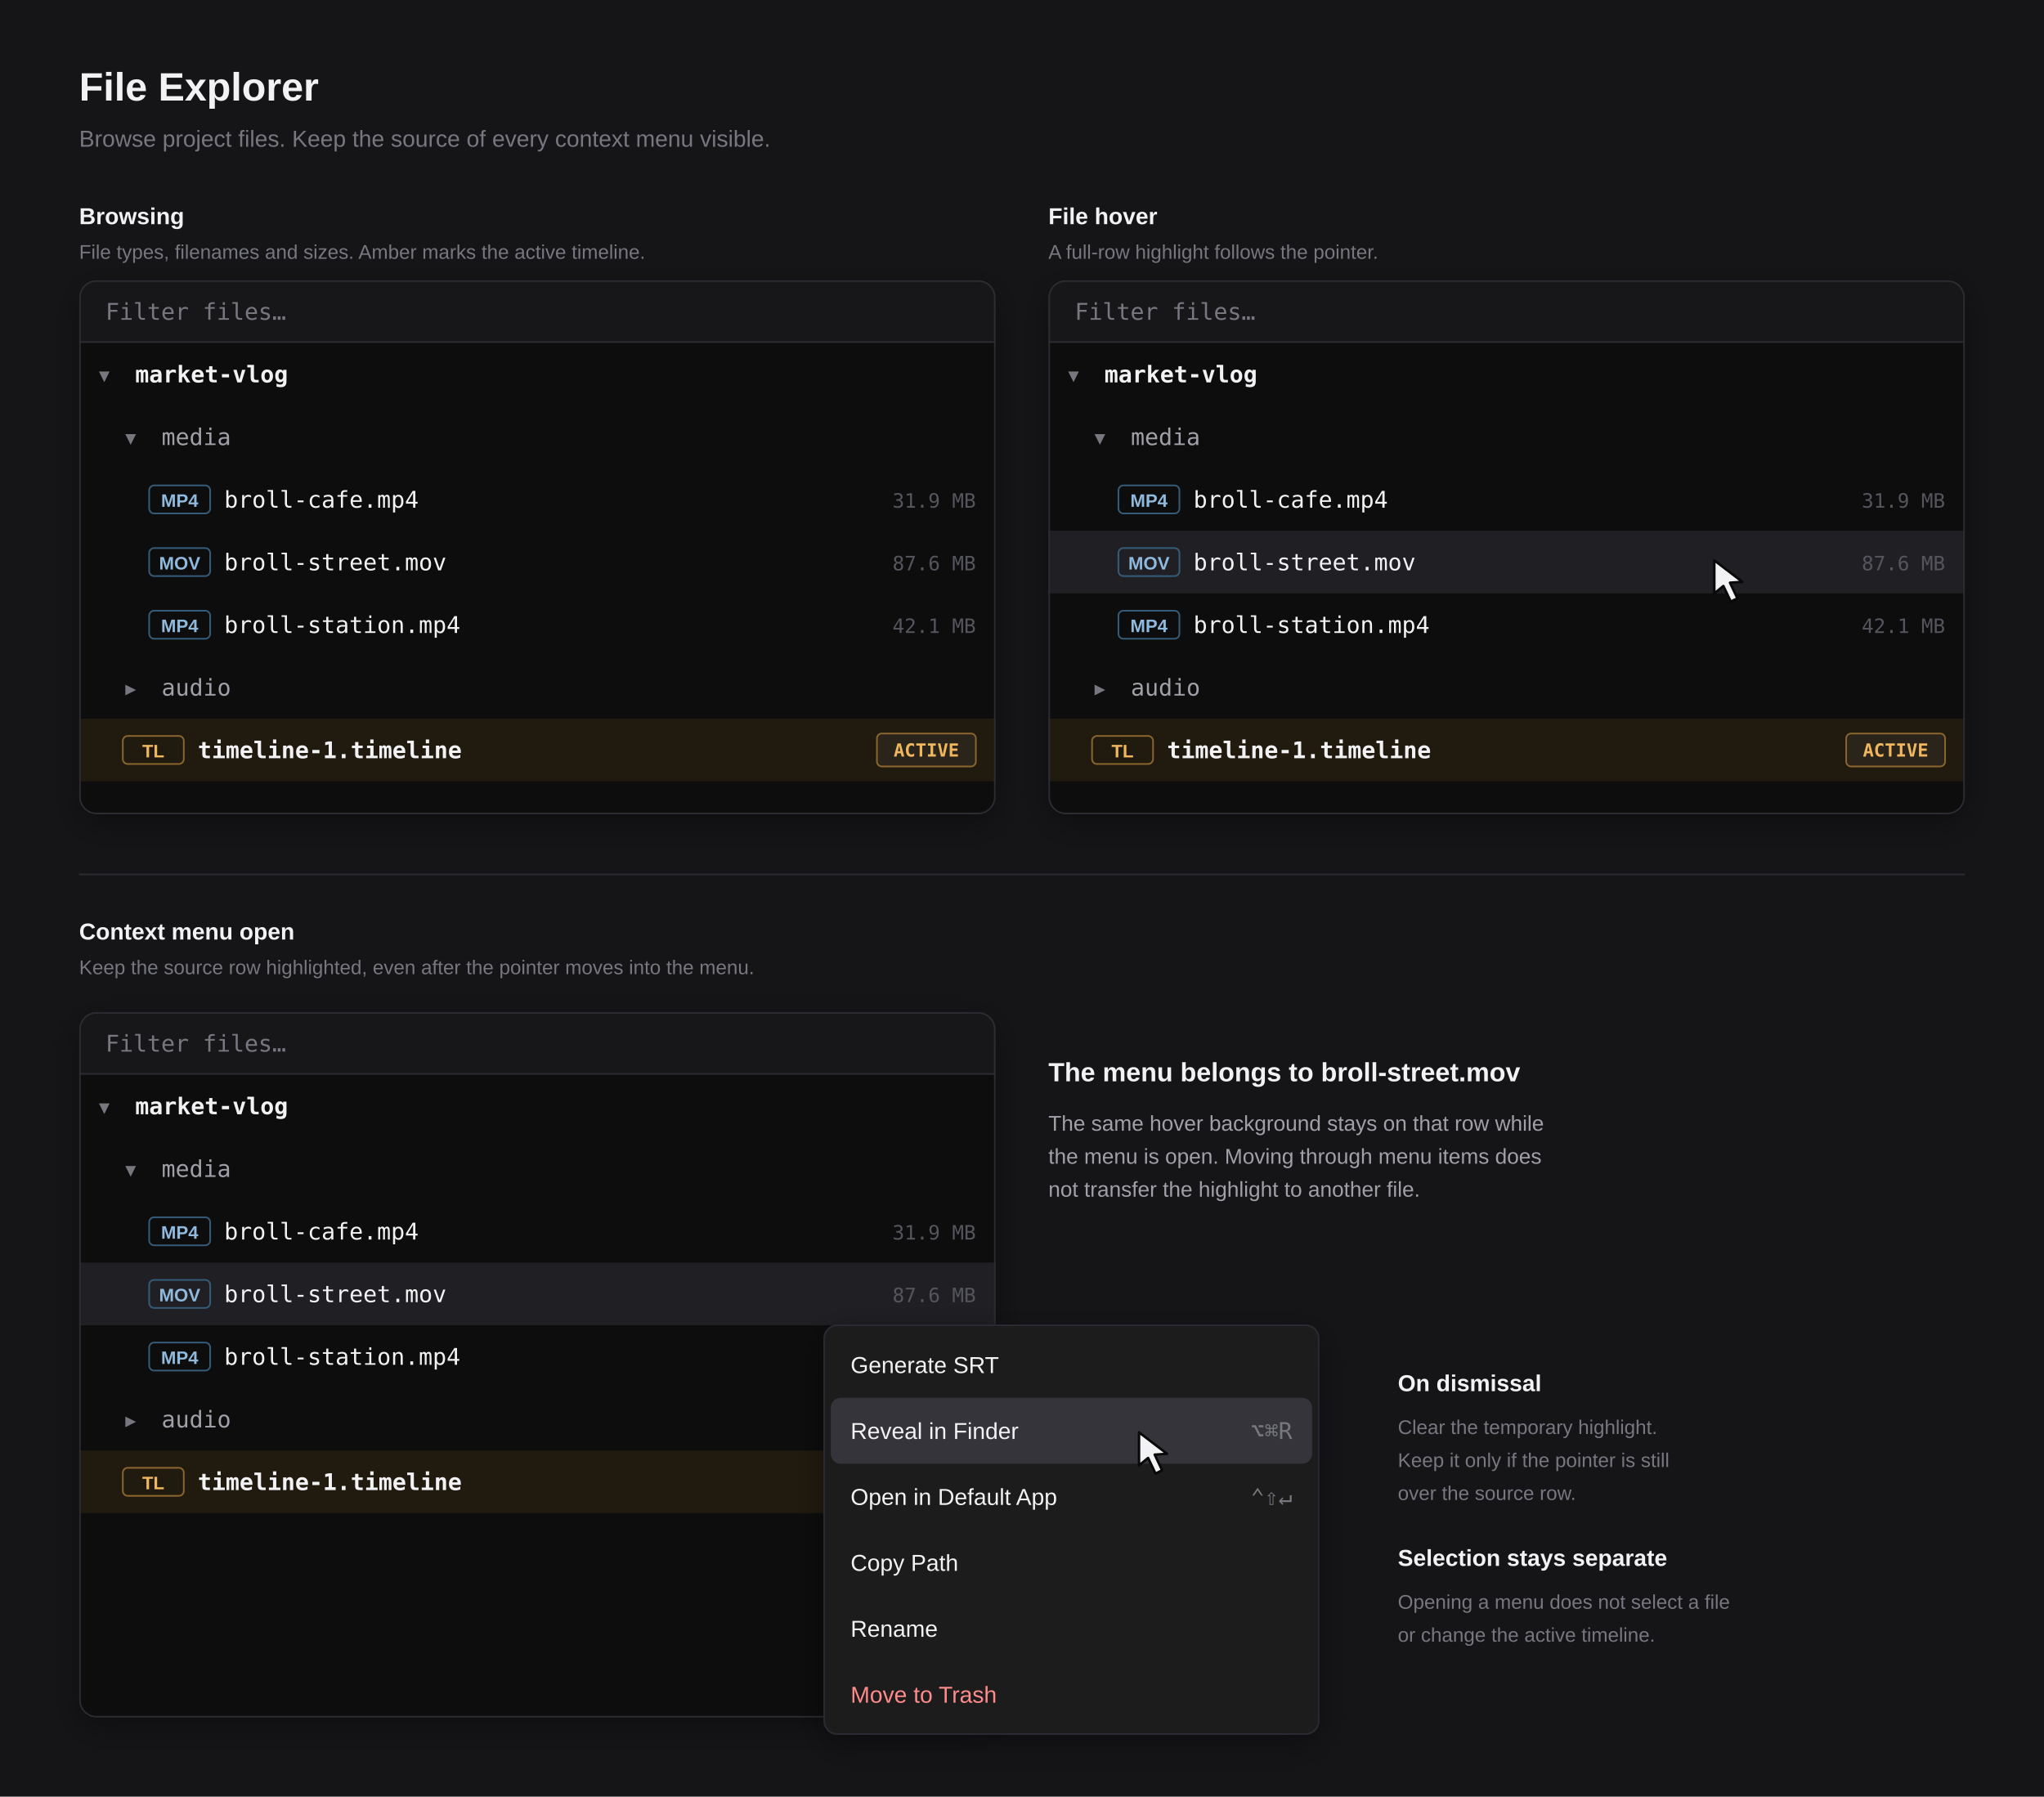
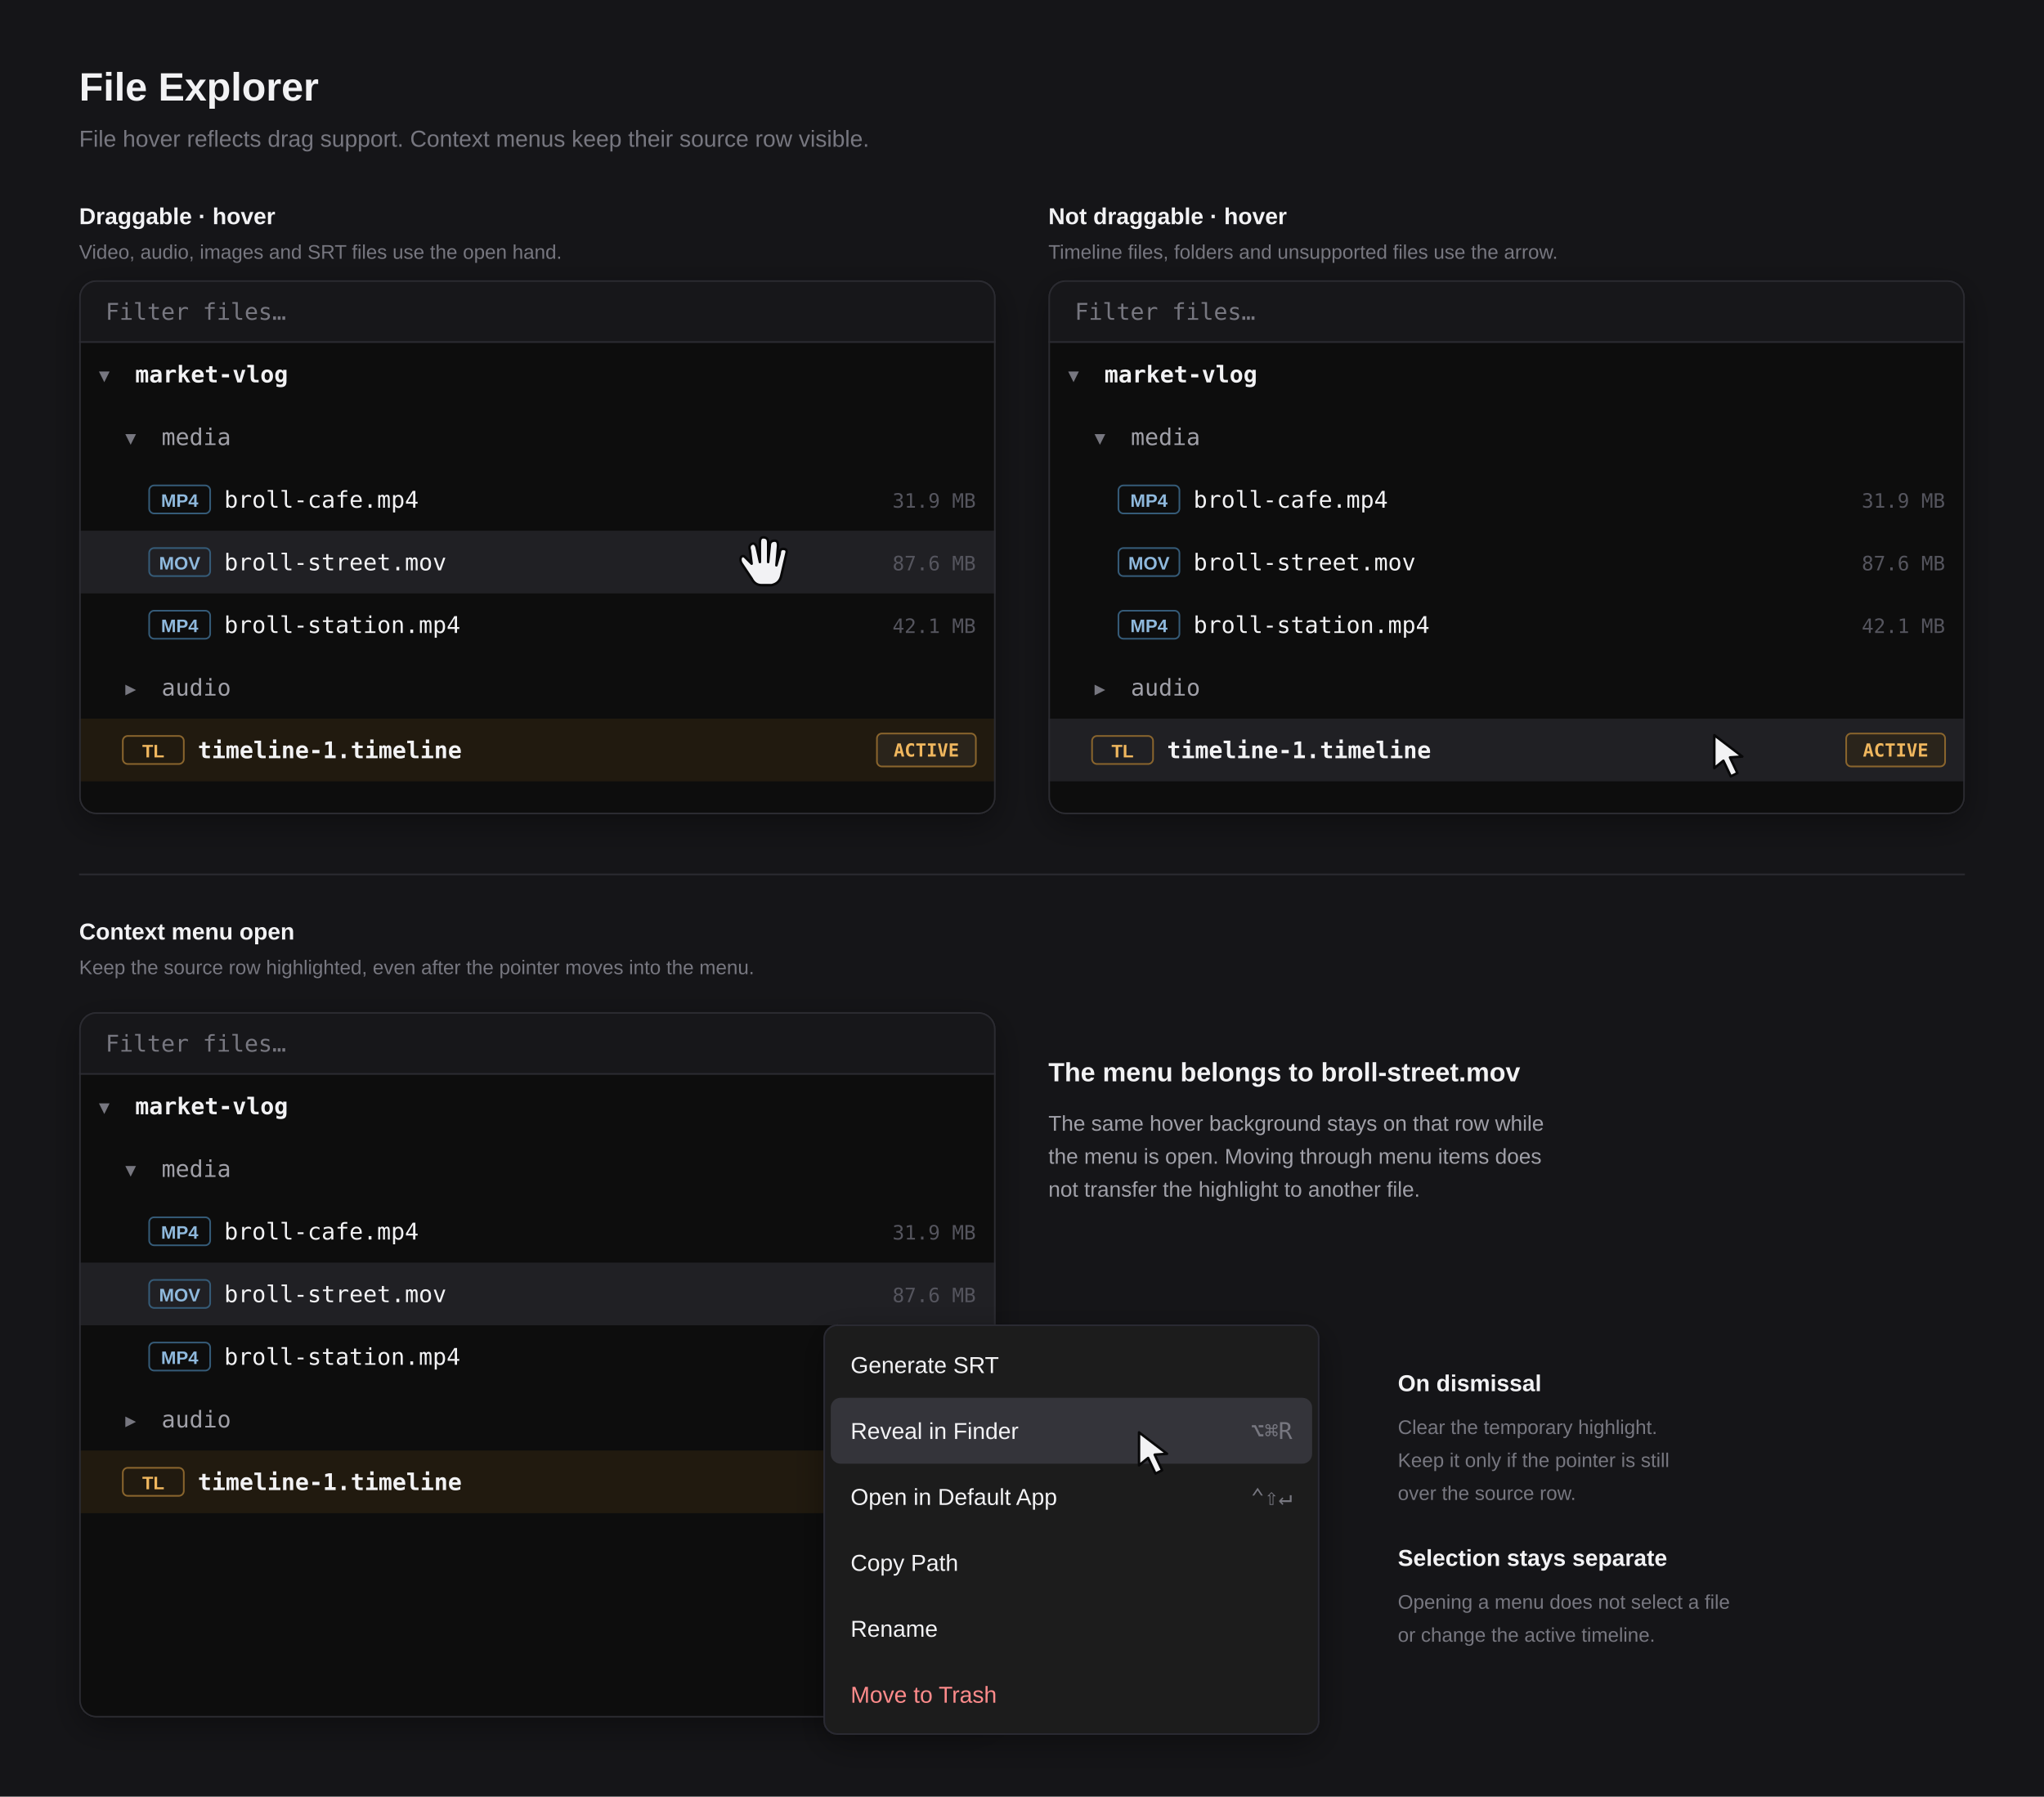
<svg xmlns="http://www.w3.org/2000/svg" width="1240" height="1090" viewBox="0 0 1240 1090" role="img" aria-labelledby="title description">
  <style>.s{font-family:-apple-system,BlinkMacSystemFont,"SF Pro Text","Helvetica Neue",Arial,sans-serif}.m{font-family:"SF Mono",Menlo,Monaco,Consolas,monospace}</style>
  <defs>
    <filter id="shadow" x="-15%" y="-15%" width="130%" height="145%">
      <feDropShadow dx="0" dy="6" stdDeviation="10" flood-color="#000" flood-opacity=".35" />
    </filter>
  </defs>
  <rect x="0" y="0" width="1240" height="1090" fill="#151518" />
  <text class="s" x="48" y="61" font-size="24" fill="#f2f2f4" font-weight="700" text-anchor="start">File Explorer</text>
-   <text class="s" x="48" y="89" font-size="14" fill="#777780" font-weight="400" text-anchor="start">Browse project files. Keep the source of every context menu visible.</text>
-   <text class="s" x="48" y="136" font-size="14" fill="#f2f2f4" font-weight="600" text-anchor="start">Browsing</text>
-   <text class="s" x="48" y="157" font-size="12" fill="#777780" font-weight="400" text-anchor="start">File types, filenames and sizes. Amber marks the active timeline.</text>
-   <text class="s" x="636" y="136" font-size="14" fill="#f2f2f4" font-weight="600" text-anchor="start">File hover</text>
-   <text class="s" x="636" y="157" font-size="12" fill="#777780" font-weight="400" text-anchor="start">A full-row highlight follows the pointer.</text>
+   <text class="s" x="48" y="89" font-size="14" fill="#777780" font-weight="400" text-anchor="start">File hover reflects drag support. Context menus keep their source row visible.</text>
+   <text class="s" x="48" y="136" font-size="14" fill="#f2f2f4" font-weight="600" text-anchor="start">Draggable · hover</text>
+   <text class="s" x="48" y="157" font-size="12" fill="#777780" font-weight="400" text-anchor="start">Video, audio, images and SRT files use the open hand.</text>
+   <text class="s" x="636" y="136" font-size="14" fill="#f2f2f4" font-weight="600" text-anchor="start">Not draggable · hover</text>
+   <text class="s" x="636" y="157" font-size="12" fill="#777780" font-weight="400" text-anchor="start">Timeline files, folders and unsupported files use the arrow.</text>
  <rect x="48" y="170" width="556" height="324" fill="#0d0d0f" rx="10" filter="url(#shadow)" />
  <clipPath id="browsing">
    <rect x="48" y="170" width="556" height="324" rx="10" />
  </clipPath>
  <g clip-path="url(#browsing)">
    <rect x="48" y="170" width="556" height="38" fill="#17171a" />
    <rect x="48" y="207" width="556" height="1" fill="#2b2b31" />
+     <rect x="48" y="322" width="556" height="38" fill="#202024" />
    <text class="m" x="64" y="194" font-size="14" fill="#777780" font-weight="400" text-anchor="start">Filter files…</text>
    <text class="s" x="60" y="232" font-size="13" fill="#777780" font-weight="400" text-anchor="start">▾</text>
    <text class="m" x="82" y="232" font-size="14" fill="#f2f2f4" font-weight="600" text-anchor="start">market-vlog</text>
    <text class="s" x="76" y="270" font-size="13" fill="#777780" font-weight="400" text-anchor="start">▾</text>
    <text class="m" x="98" y="270" font-size="14" fill="#a0a0a8" font-weight="400" text-anchor="start">media</text>
    <rect x="90.5" y="294.5" width="37" height="17" fill="none" rx="3" stroke="#355b78" />
    <text class="s" x="109" y="307.5" font-size="11" fill="#8fb9dd" font-weight="600" text-anchor="middle">MP4</text>
    <text class="m" x="136" y="308" font-size="14" fill="#f2f2f4" font-weight="400" text-anchor="start">broll-cafe.mp4</text>
    <text class="m" x="592" y="308" font-size="12" fill="#55555e" font-weight="400" text-anchor="end">31.9 MB</text>
    <rect x="90.5" y="332.5" width="37" height="17" fill="none" rx="3" stroke="#355b78" />
    <text class="s" x="109" y="345.5" font-size="11" fill="#8fb9dd" font-weight="600" text-anchor="middle">MOV</text>
    <text class="m" x="136" y="346" font-size="14" fill="#f2f2f4" font-weight="400" text-anchor="start">broll-street.mov</text>
    <text class="m" x="592" y="346" font-size="12" fill="#55555e" font-weight="400" text-anchor="end">87.6 MB</text>
    <rect x="90.5" y="370.5" width="37" height="17" fill="none" rx="3" stroke="#355b78" />
    <text class="s" x="109" y="383.5" font-size="11" fill="#8fb9dd" font-weight="600" text-anchor="middle">MP4</text>
    <text class="m" x="136" y="384" font-size="14" fill="#f2f2f4" font-weight="400" text-anchor="start">broll-station.mp4</text>
    <text class="m" x="592" y="384" font-size="12" fill="#55555e" font-weight="400" text-anchor="end">42.1 MB</text>
    <text class="s" x="76" y="422" font-size="13" fill="#777780" font-weight="400" text-anchor="start">▸</text>
    <text class="m" x="98" y="422" font-size="14" fill="#a0a0a8" font-weight="400" text-anchor="start">audio</text>
    <rect x="48" y="436" width="556" height="38" fill="#211a0f" />
    <rect x="74.5" y="446.5" width="37" height="17" fill="none" rx="3" stroke="#8a652d" />
    <text class="s" x="93" y="459.5" font-size="11" fill="#f0b75e" font-weight="600" text-anchor="middle">TL</text>
    <text class="m" x="120" y="460" font-size="14" fill="#f2f2f4" font-weight="600" text-anchor="start">timeline-1.timeline</text>
    <rect x="532" y="445" width="60" height="20" fill="#2a241b" rx="3" stroke="#8a652d" />
    <text class="m" x="562" y="459" font-size="11" fill="#f0b75e" font-weight="600" text-anchor="middle">ACTIVE</text>
  </g>
  <rect x="48.5" y="170.5" width="555" height="323" fill="none" rx="10" stroke="#2b2b31" />
  <rect x="636" y="170" width="556" height="324" fill="#0d0d0f" rx="10" filter="url(#shadow)" />
  <clipPath id="hover">
    <rect x="636" y="170" width="556" height="324" rx="10" />
  </clipPath>
  <g clip-path="url(#hover)">
    <rect x="636" y="170" width="556" height="38" fill="#17171a" />
    <rect x="636" y="207" width="556" height="1" fill="#2b2b31" />
    <text class="m" x="652" y="194" font-size="14" fill="#777780" font-weight="400" text-anchor="start">Filter files…</text>
    <text class="s" x="648" y="232" font-size="13" fill="#777780" font-weight="400" text-anchor="start">▾</text>
    <text class="m" x="670" y="232" font-size="14" fill="#f2f2f4" font-weight="600" text-anchor="start">market-vlog</text>
    <text class="s" x="664" y="270" font-size="13" fill="#777780" font-weight="400" text-anchor="start">▾</text>
    <text class="m" x="686" y="270" font-size="14" fill="#a0a0a8" font-weight="400" text-anchor="start">media</text>
    <rect x="678.5" y="294.5" width="37" height="17" fill="none" rx="3" stroke="#355b78" />
    <text class="s" x="697" y="307.5" font-size="11" fill="#8fb9dd" font-weight="600" text-anchor="middle">MP4</text>
    <text class="m" x="724" y="308" font-size="14" fill="#f2f2f4" font-weight="400" text-anchor="start">broll-cafe.mp4</text>
    <text class="m" x="1180" y="308" font-size="12" fill="#55555e" font-weight="400" text-anchor="end">31.9 MB</text>
-     <rect x="636" y="322" width="556" height="38" fill="#202024" />
    <rect x="678.5" y="332.5" width="37" height="17" fill="none" rx="3" stroke="#355b78" />
    <text class="s" x="697" y="345.5" font-size="11" fill="#8fb9dd" font-weight="600" text-anchor="middle">MOV</text>
    <text class="m" x="724" y="346" font-size="14" fill="#f2f2f4" font-weight="400" text-anchor="start">broll-street.mov</text>
    <text class="m" x="1180" y="346" font-size="12" fill="#55555e" font-weight="400" text-anchor="end">87.6 MB</text>
    <rect x="678.5" y="370.5" width="37" height="17" fill="none" rx="3" stroke="#355b78" />
    <text class="s" x="697" y="383.5" font-size="11" fill="#8fb9dd" font-weight="600" text-anchor="middle">MP4</text>
    <text class="m" x="724" y="384" font-size="14" fill="#f2f2f4" font-weight="400" text-anchor="start">broll-station.mp4</text>
    <text class="m" x="1180" y="384" font-size="12" fill="#55555e" font-weight="400" text-anchor="end">42.1 MB</text>
    <text class="s" x="664" y="422" font-size="13" fill="#777780" font-weight="400" text-anchor="start">▸</text>
    <text class="m" x="686" y="422" font-size="14" fill="#a0a0a8" font-weight="400" text-anchor="start">audio</text>
-     <rect x="636" y="436" width="556" height="38" fill="#211a0f" />
+     <rect x="636" y="436" width="556" height="38" fill="#202024" />
    <rect x="662.5" y="446.5" width="37" height="17" fill="none" rx="3" stroke="#8a652d" />
    <text class="s" x="681" y="459.5" font-size="11" fill="#f0b75e" font-weight="600" text-anchor="middle">TL</text>
    <text class="m" x="708" y="460" font-size="14" fill="#f2f2f4" font-weight="600" text-anchor="start">timeline-1.timeline</text>
    <rect x="1120" y="445" width="60" height="20" fill="#2a241b" rx="3" stroke="#8a652d" />
    <text class="m" x="1150" y="459" font-size="11" fill="#f0b75e" font-weight="600" text-anchor="middle">ACTIVE</text>
  </g>
  <rect x="636.5" y="170.5" width="555" height="323" fill="none" rx="10" stroke="#2b2b31" />
-   <path transform="translate(1040 340)" d="M0 0V20L5.5 15.5 10 25 14 23 9.5 13.5 17 13Z" fill="#f2f2f4" stroke="#080809" stroke-width="1.5" stroke-linejoin="round" />
+   <path id="open-hand-cursor" transform="translate(449 327)" d="M7 15 3 11C1 9-1 12 1 15L7 24Q9 28 13 28H19Q24 27 25 22L28 9Q29 6 26 6Q24 6 24 9L22 16 23 4Q23 1 21 1Q18 1 18 4L17 14V2Q17-1 14-1Q12-1 12 2V14L10 5Q9 2 7 3Q5 4 6 7Z" fill="#f2f2f4" stroke="#080809" stroke-width="1.5" stroke-linejoin="round" />
+   <path transform="translate(1040 446)" d="M0 0V20L5.5 15.5 10 25 14 23 9.5 13.5 17 13Z" fill="#f2f2f4" stroke="#080809" stroke-width="1.5" stroke-linejoin="round" />
  <rect x="48" y="530" width="1144" height="1" fill="#2b2b31" />
  <text class="s" x="48" y="570" font-size="14" fill="#f2f2f4" font-weight="600" text-anchor="start">Context menu open</text>
  <text class="s" x="48" y="591" font-size="12" fill="#777780" font-weight="400" text-anchor="start">Keep the source row highlighted, even after the pointer moves into the menu.</text>
  <rect x="48" y="614" width="556" height="428" fill="#0d0d0f" rx="10" filter="url(#shadow)" />
  <clipPath id="context-open">
    <rect x="48" y="614" width="556" height="428" rx="10" />
  </clipPath>
  <g clip-path="url(#context-open)">
    <rect x="48" y="614" width="556" height="38" fill="#17171a" />
    <rect x="48" y="651" width="556" height="1" fill="#2b2b31" />
    <text class="m" x="64" y="638" font-size="14" fill="#777780" font-weight="400" text-anchor="start">Filter files…</text>
    <text class="s" x="60" y="676" font-size="13" fill="#777780" font-weight="400" text-anchor="start">▾</text>
    <text class="m" x="82" y="676" font-size="14" fill="#f2f2f4" font-weight="600" text-anchor="start">market-vlog</text>
    <text class="s" x="76" y="714" font-size="13" fill="#777780" font-weight="400" text-anchor="start">▾</text>
    <text class="m" x="98" y="714" font-size="14" fill="#a0a0a8" font-weight="400" text-anchor="start">media</text>
    <rect x="90.5" y="738.5" width="37" height="17" fill="none" rx="3" stroke="#355b78" />
    <text class="s" x="109" y="751.5" font-size="11" fill="#8fb9dd" font-weight="600" text-anchor="middle">MP4</text>
    <text class="m" x="136" y="752" font-size="14" fill="#f2f2f4" font-weight="400" text-anchor="start">broll-cafe.mp4</text>
    <text class="m" x="592" y="752" font-size="12" fill="#55555e" font-weight="400" text-anchor="end">31.9 MB</text>
    <rect x="48" y="766" width="556" height="38" fill="#202024" />
    <rect x="90.5" y="776.5" width="37" height="17" fill="none" rx="3" stroke="#355b78" />
    <text class="s" x="109" y="789.5" font-size="11" fill="#8fb9dd" font-weight="600" text-anchor="middle">MOV</text>
    <text class="m" x="136" y="790" font-size="14" fill="#f2f2f4" font-weight="400" text-anchor="start">broll-street.mov</text>
    <text class="m" x="592" y="790" font-size="12" fill="#55555e" font-weight="400" text-anchor="end">87.6 MB</text>
    <rect x="90.5" y="814.5" width="37" height="17" fill="none" rx="3" stroke="#355b78" />
    <text class="s" x="109" y="827.5" font-size="11" fill="#8fb9dd" font-weight="600" text-anchor="middle">MP4</text>
    <text class="m" x="136" y="828" font-size="14" fill="#f2f2f4" font-weight="400" text-anchor="start">broll-station.mp4</text>
    <text class="m" x="592" y="828" font-size="12" fill="#55555e" font-weight="400" text-anchor="end">42.1 MB</text>
    <text class="s" x="76" y="866" font-size="13" fill="#777780" font-weight="400" text-anchor="start">▸</text>
    <text class="m" x="98" y="866" font-size="14" fill="#a0a0a8" font-weight="400" text-anchor="start">audio</text>
    <rect x="48" y="880" width="556" height="38" fill="#211a0f" />
    <rect x="74.5" y="890.5" width="37" height="17" fill="none" rx="3" stroke="#8a652d" />
    <text class="s" x="93" y="903.5" font-size="11" fill="#f0b75e" font-weight="600" text-anchor="middle">TL</text>
    <text class="m" x="120" y="904" font-size="14" fill="#f2f2f4" font-weight="600" text-anchor="start">timeline-1.timeline</text>
    <rect x="532" y="889" width="60" height="20" fill="#2a241b" rx="3" stroke="#8a652d" />
    <text class="m" x="562" y="903" font-size="11" fill="#f0b75e" font-weight="600" text-anchor="middle">ACTIVE</text>
  </g>
  <rect x="48.5" y="614.5" width="555" height="427" fill="none" rx="10" stroke="#2b2b31" />
  <rect x="500" y="804" width="300" height="248" fill="#1b1b1e" rx="8" stroke="#2b2b31" filter="url(#shadow)" />
  <rect x="504" y="848" width="292" height="40" fill="#34343a" rx="6" />
  <text class="s" x="516" y="833" font-size="14" fill="#f2f2f4" font-weight="400" text-anchor="start">Generate SRT</text>
  <text class="s" x="516" y="873" font-size="14" fill="#f2f2f4" font-weight="400" text-anchor="start">Reveal in Finder</text>
  <text class="m" x="784" y="873" font-size="14" fill="#777780" font-weight="400" text-anchor="end">⌥⌘R</text>
  <text class="s" x="516" y="913" font-size="14" fill="#f2f2f4" font-weight="400" text-anchor="start">Open in Default App</text>
  <text class="m" x="784" y="913" font-size="14" fill="#777780" font-weight="400" text-anchor="end">⌃⇧↵</text>
  <text class="s" x="516" y="953" font-size="14" fill="#f2f2f4" font-weight="400" text-anchor="start">Copy Path</text>
  <text class="s" x="516" y="993" font-size="14" fill="#f2f2f4" font-weight="400" text-anchor="start">Rename</text>
  <text class="s" x="516" y="1033" font-size="14" fill="#ff8b8b" font-weight="400" text-anchor="start">Move to Trash</text>
  <path transform="translate(691 869)" d="M0 0V20L5.5 15.5 10 25 14 23 9.5 13.5 17 13Z" fill="#f2f2f4" stroke="#080809" stroke-width="1.5" stroke-linejoin="round" />
  <text class="s" x="636" y="656" font-size="16" fill="#f2f2f4" font-weight="600" text-anchor="start">The menu belongs to broll-street.mov</text>
  <text class="s" x="636" y="686" font-size="13" fill="#a0a0a8" font-weight="400" text-anchor="start">The same hover background stays on that row while</text>
  <text class="s" x="636" y="706" font-size="13" fill="#a0a0a8" font-weight="400" text-anchor="start">the menu is open. Moving through menu items does</text>
  <text class="s" x="636" y="726" font-size="13" fill="#a0a0a8" font-weight="400" text-anchor="start">not transfer the highlight to another file.</text>
  <text class="s" x="848" y="844" font-size="14" fill="#f2f2f4" font-weight="600" text-anchor="start">On dismissal</text>
  <text class="s" x="848" y="870" font-size="12" fill="#777780" font-weight="400" text-anchor="start">Clear the temporary highlight.</text>
  <text class="s" x="848" y="890" font-size="12" fill="#777780" font-weight="400" text-anchor="start">Keep it only if the pointer is still</text>
  <text class="s" x="848" y="910" font-size="12" fill="#777780" font-weight="400" text-anchor="start">over the source row.</text>
  <text class="s" x="848" y="950" font-size="14" fill="#f2f2f4" font-weight="600" text-anchor="start">Selection stays separate</text>
  <text class="s" x="848" y="976" font-size="12" fill="#777780" font-weight="400" text-anchor="start">Opening a menu does not select a file</text>
  <text class="s" x="848" y="996" font-size="12" fill="#777780" font-weight="400" text-anchor="start">or change the active timeline.</text>
</svg>
